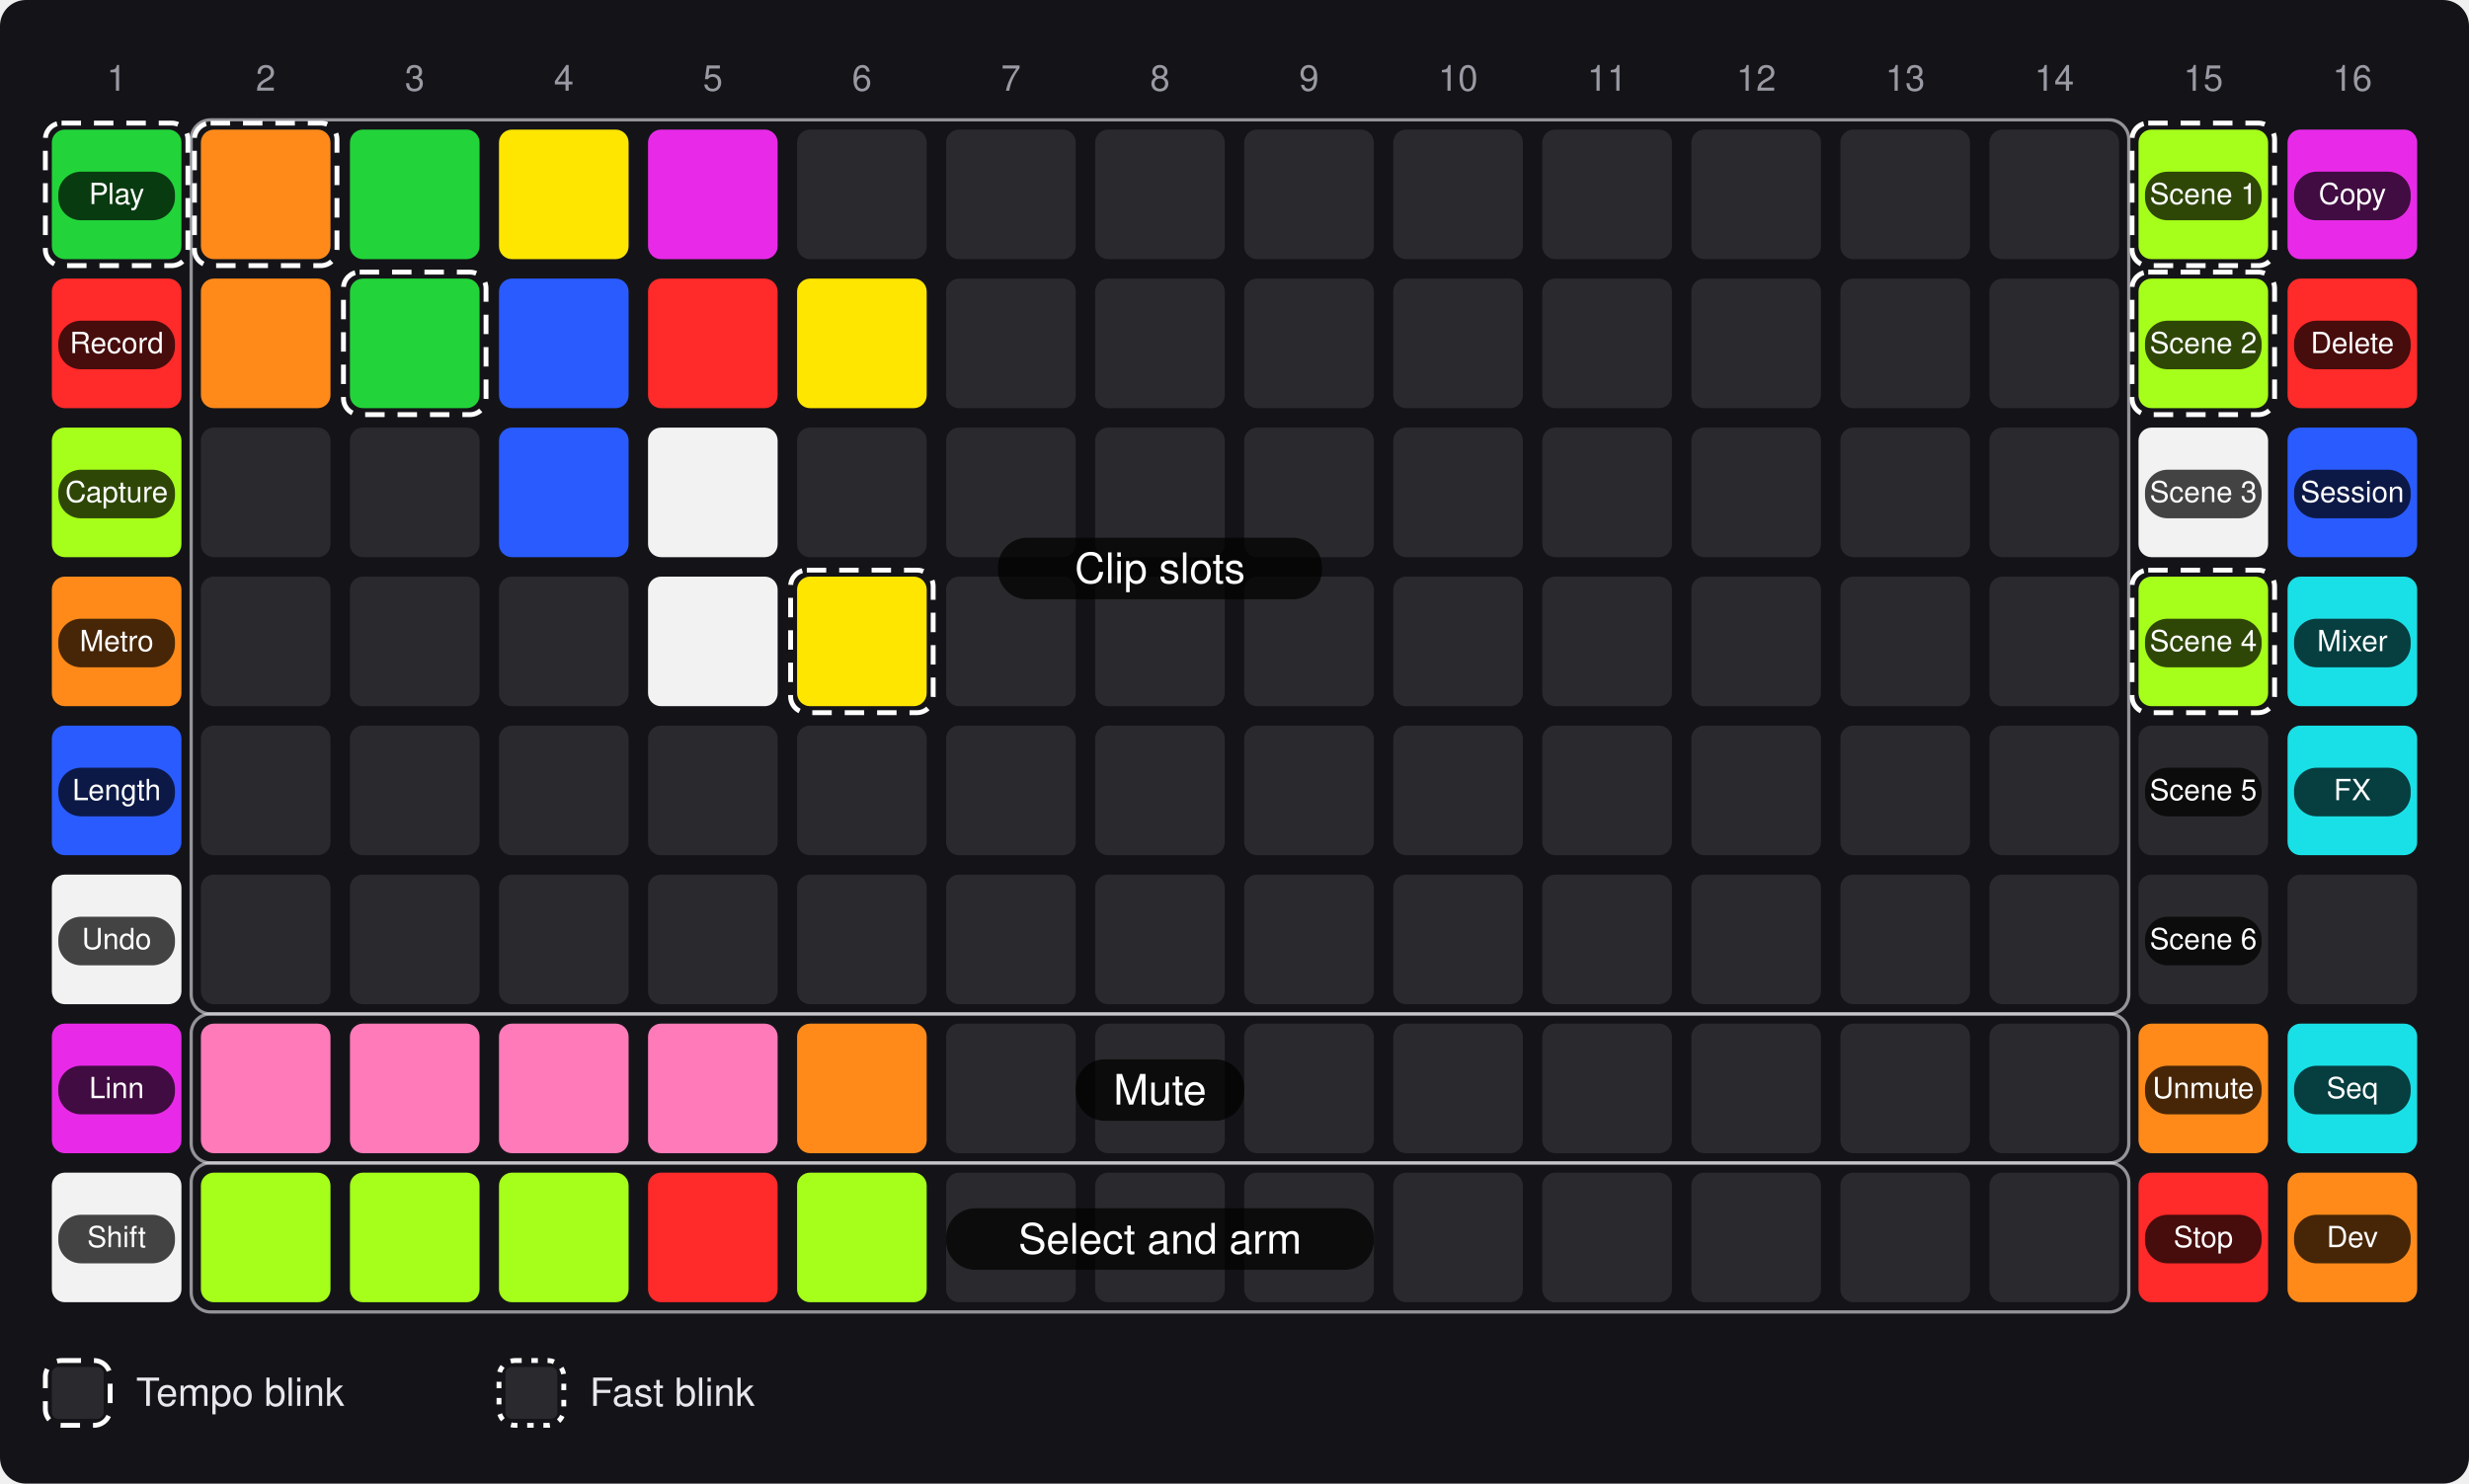
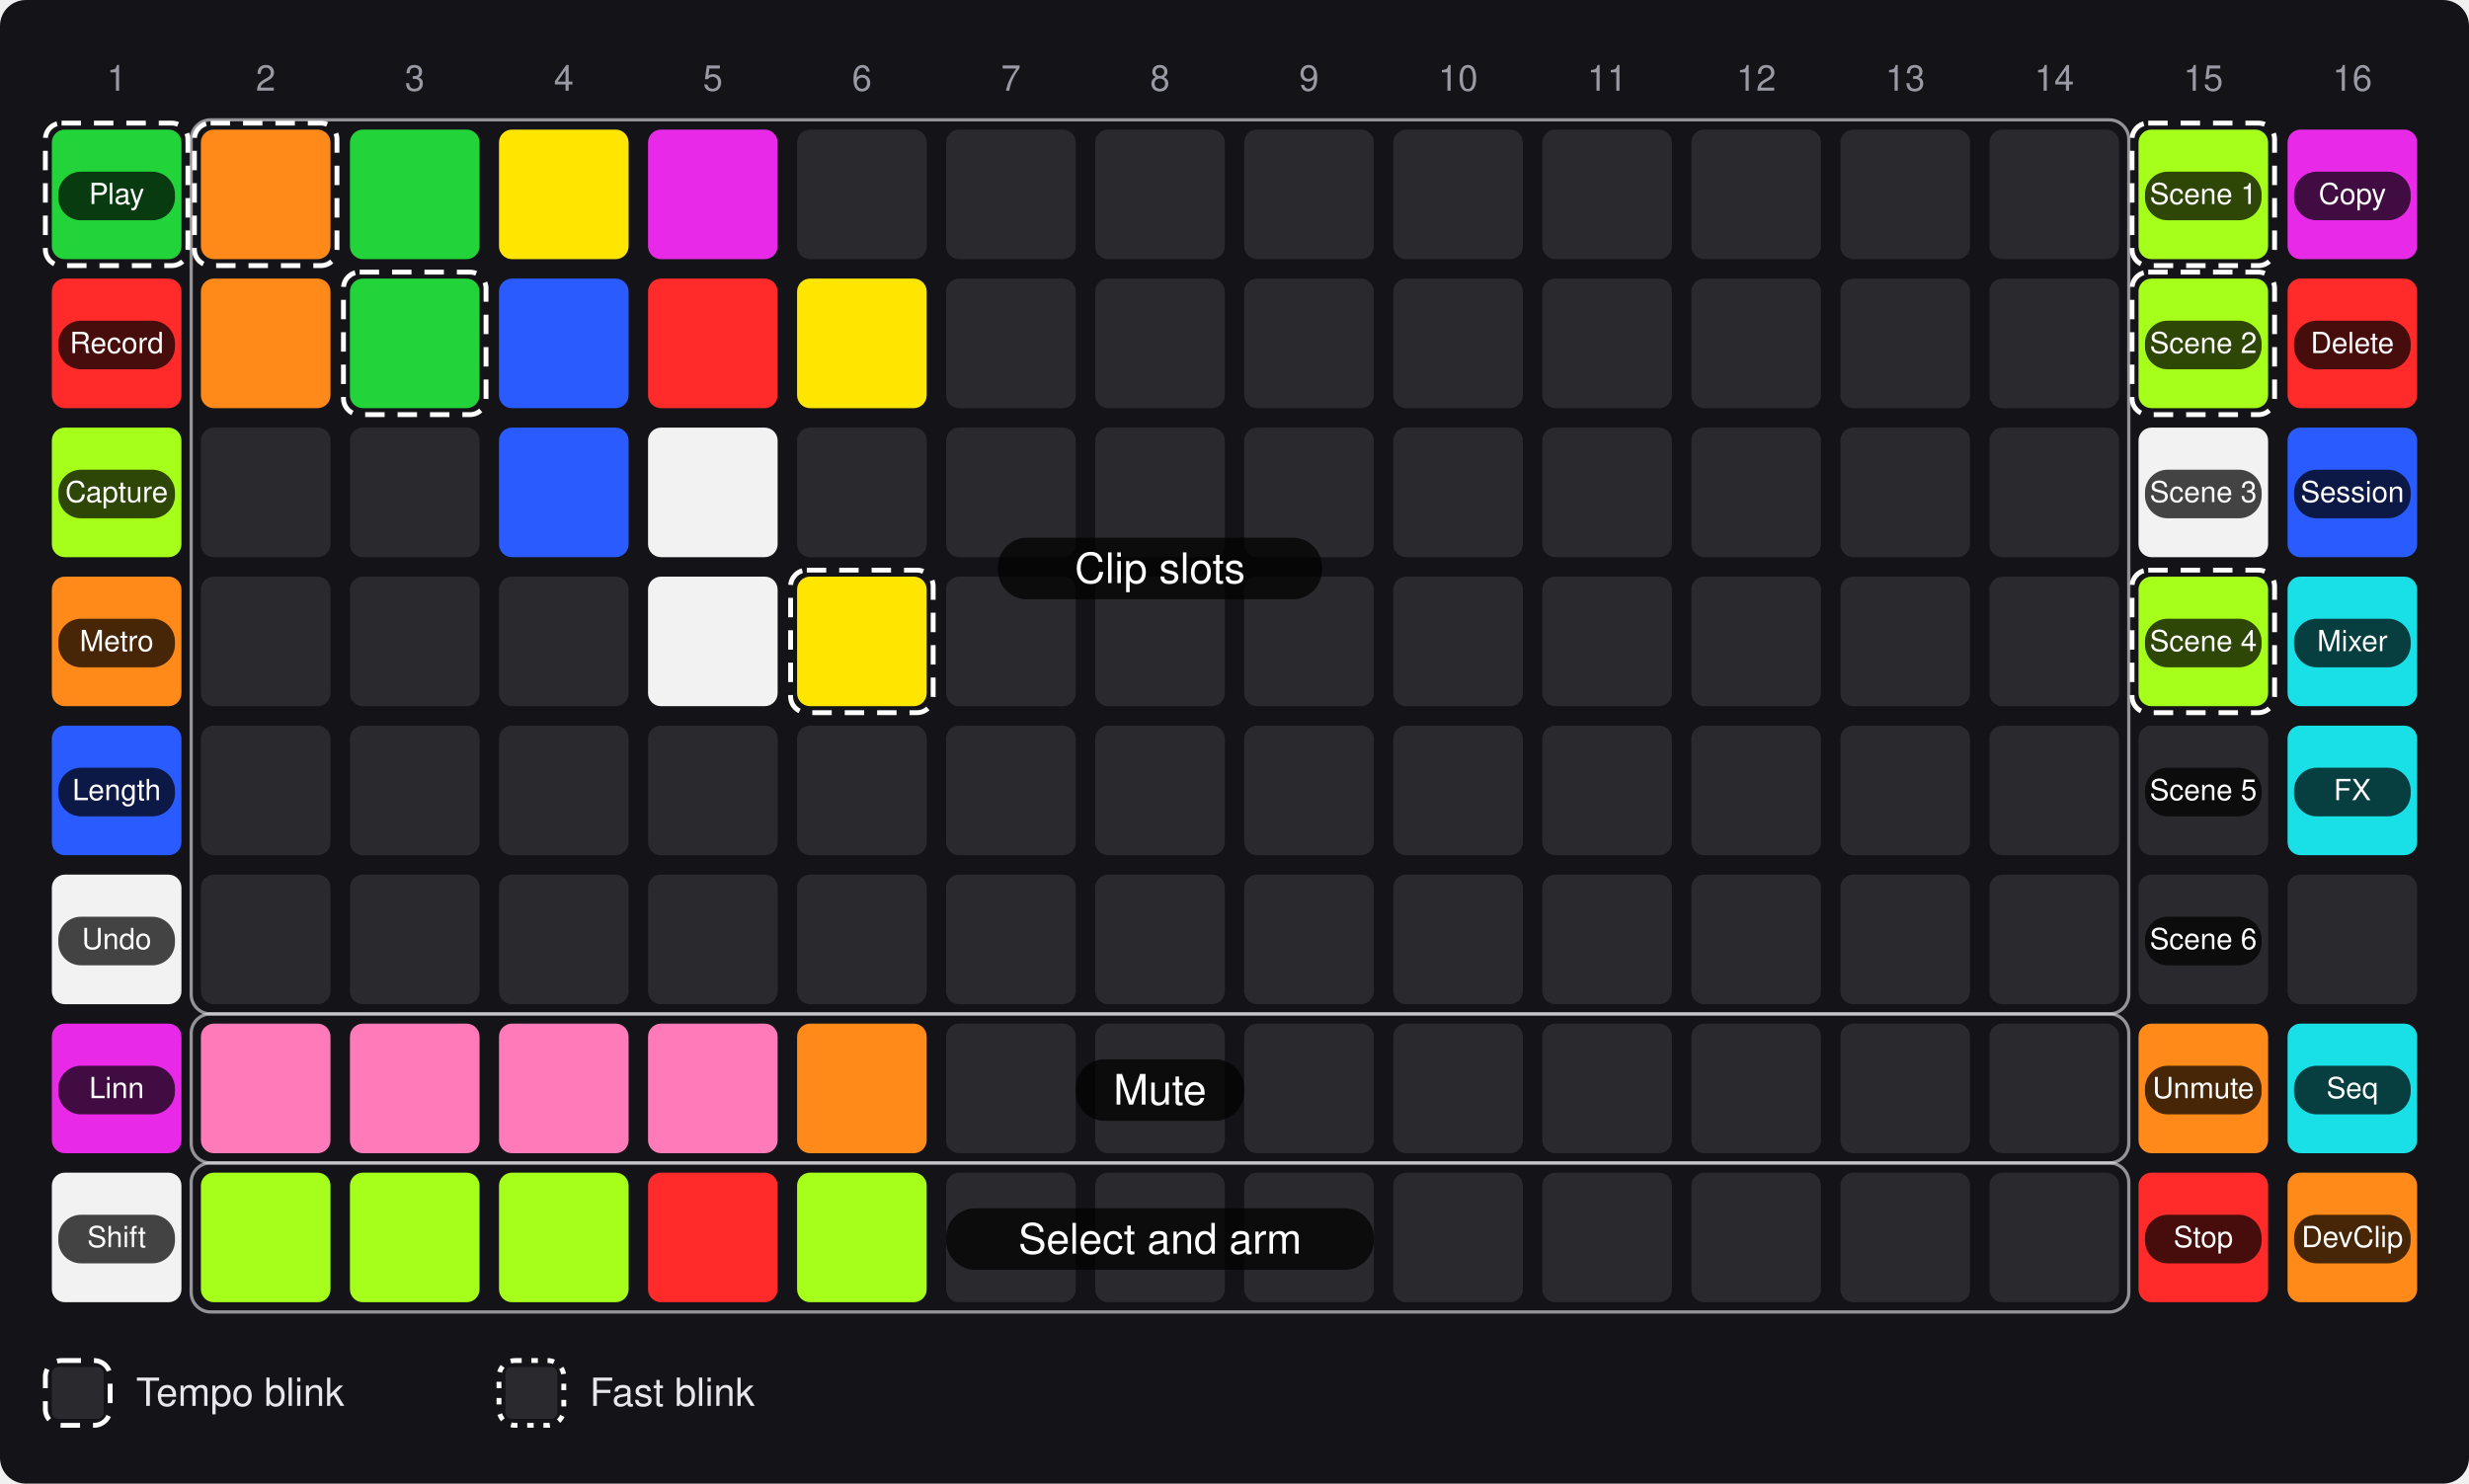
<svg xmlns="http://www.w3.org/2000/svg" width="762" height="458" viewBox="0 0 762 458" font-family="Helvetica, Arial, sans-serif">
  <rect x="0" y="0" width="762" height="458" rx="8" fill="#141418" />
  <text x="36" y="28" font-size="11" fill="#9a9aa4" text-anchor="middle">1</text>
  <text x="82" y="28" font-size="11" fill="#9a9aa4" text-anchor="middle">2</text>
  <text x="128" y="28" font-size="11" fill="#9a9aa4" text-anchor="middle">3</text>
  <text x="174" y="28" font-size="11" fill="#9a9aa4" text-anchor="middle">4</text>
  <text x="220" y="28" font-size="11" fill="#9a9aa4" text-anchor="middle">5</text>
  <text x="266" y="28" font-size="11" fill="#9a9aa4" text-anchor="middle">6</text>
  <text x="312" y="28" font-size="11" fill="#9a9aa4" text-anchor="middle">7</text>
  <text x="358" y="28" font-size="11" fill="#9a9aa4" text-anchor="middle">8</text>
  <text x="404" y="28" font-size="11" fill="#9a9aa4" text-anchor="middle">9</text>
  <text x="450" y="28" font-size="11" fill="#9a9aa4" text-anchor="middle">10</text>
  <text x="496" y="28" font-size="11" fill="#9a9aa4" text-anchor="middle">11</text>
  <text x="542" y="28" font-size="11" fill="#9a9aa4" text-anchor="middle">12</text>
  <text x="588" y="28" font-size="11" fill="#9a9aa4" text-anchor="middle">13</text>
  <text x="634" y="28" font-size="11" fill="#9a9aa4" text-anchor="middle">14</text>
  <text x="680" y="28" font-size="11" fill="#9a9aa4" text-anchor="middle">15</text>
  <text x="726" y="28" font-size="11" fill="#9a9aa4" text-anchor="middle">16</text>
  <rect x="16" y="40" width="40" height="40" rx="4" fill="#22d43a" />
  <rect x="14" y="38" width="44" height="44" rx="5" fill="none" stroke="#ffffff" stroke-width="1.5" stroke-dasharray="6 4" />
  <rect x="16" y="86" width="40" height="40" rx="4" fill="#ff2a2a" />
  <rect x="16" y="132" width="40" height="40" rx="4" fill="#a6ff1a" />
  <rect x="16" y="178" width="40" height="40" rx="4" fill="#ff8a1a" />
  <rect x="16" y="224" width="40" height="40" rx="4" fill="#2a5bff" />
  <rect x="16" y="270" width="40" height="40" rx="4" fill="#f2f2f2" />
  <rect x="16" y="316" width="40" height="40" rx="4" fill="#e82ae8" />
  <rect x="16" y="362" width="40" height="40" rx="4" fill="#f2f2f2" />
  <rect x="62" y="40" width="40" height="40" rx="4" fill="#ff8a1a" />
  <rect x="60" y="38" width="44" height="44" rx="5" fill="none" stroke="#ffffff" stroke-width="1.5" stroke-dasharray="6 4" />
  <rect x="62" y="86" width="40" height="40" rx="4" fill="#ff8a1a" />
  <rect x="62" y="132" width="40" height="40" rx="4" fill="#2a2a2e" />
  <rect x="62" y="178" width="40" height="40" rx="4" fill="#2a2a2e" />
  <rect x="62" y="224" width="40" height="40" rx="4" fill="#2a2a2e" />
  <rect x="62" y="270" width="40" height="40" rx="4" fill="#2a2a2e" />
  <rect x="62" y="316" width="40" height="40" rx="4" fill="#ff7ab8" />
  <rect x="62" y="362" width="40" height="40" rx="4" fill="#a6ff1a" />
  <rect x="108" y="40" width="40" height="40" rx="4" fill="#22d43a" />
  <rect x="108" y="86" width="40" height="40" rx="4" fill="#22d43a" />
  <rect x="106" y="84" width="44" height="44" rx="5" fill="none" stroke="#ffffff" stroke-width="1.5" stroke-dasharray="6 4" />
  <rect x="108" y="132" width="40" height="40" rx="4" fill="#2a2a2e" />
  <rect x="108" y="178" width="40" height="40" rx="4" fill="#2a2a2e" />
  <rect x="108" y="224" width="40" height="40" rx="4" fill="#2a2a2e" />
  <rect x="108" y="270" width="40" height="40" rx="4" fill="#2a2a2e" />
  <rect x="108" y="316" width="40" height="40" rx="4" fill="#ff7ab8" />
  <rect x="108" y="362" width="40" height="40" rx="4" fill="#a6ff1a" />
  <rect x="154" y="40" width="40" height="40" rx="4" fill="#ffe600" />
  <rect x="154" y="86" width="40" height="40" rx="4" fill="#2a5bff" />
  <rect x="154" y="132" width="40" height="40" rx="4" fill="#2a5bff" />
  <rect x="154" y="178" width="40" height="40" rx="4" fill="#2a2a2e" />
  <rect x="154" y="224" width="40" height="40" rx="4" fill="#2a2a2e" />
  <rect x="154" y="270" width="40" height="40" rx="4" fill="#2a2a2e" />
  <rect x="154" y="316" width="40" height="40" rx="4" fill="#ff7ab8" />
  <rect x="154" y="362" width="40" height="40" rx="4" fill="#a6ff1a" />
  <rect x="200" y="40" width="40" height="40" rx="4" fill="#e82ae8" />
  <rect x="200" y="86" width="40" height="40" rx="4" fill="#ff2a2a" />
  <rect x="200" y="132" width="40" height="40" rx="4" fill="#f2f2f2" />
  <rect x="200" y="178" width="40" height="40" rx="4" fill="#f2f2f2" />
  <rect x="200" y="224" width="40" height="40" rx="4" fill="#2a2a2e" />
  <rect x="200" y="270" width="40" height="40" rx="4" fill="#2a2a2e" />
  <rect x="200" y="316" width="40" height="40" rx="4" fill="#ff7ab8" />
  <rect x="200" y="362" width="40" height="40" rx="4" fill="#ff2a2a" />
  <rect x="246" y="40" width="40" height="40" rx="4" fill="#2a2a2e" />
  <rect x="246" y="86" width="40" height="40" rx="4" fill="#ffe600" />
  <rect x="246" y="132" width="40" height="40" rx="4" fill="#2a2a2e" />
  <rect x="246" y="178" width="40" height="40" rx="4" fill="#ffe600" />
  <rect x="244" y="176" width="44" height="44" rx="5" fill="none" stroke="#ffffff" stroke-width="1.5" stroke-dasharray="6 4" />
  <rect x="246" y="224" width="40" height="40" rx="4" fill="#2a2a2e" />
  <rect x="246" y="270" width="40" height="40" rx="4" fill="#2a2a2e" />
  <rect x="246" y="316" width="40" height="40" rx="4" fill="#ff8a1a" />
  <rect x="246" y="362" width="40" height="40" rx="4" fill="#a6ff1a" />
  <rect x="292" y="40" width="40" height="40" rx="4" fill="#2a2a2e" />
  <rect x="292" y="86" width="40" height="40" rx="4" fill="#2a2a2e" />
  <rect x="292" y="132" width="40" height="40" rx="4" fill="#2a2a2e" />
  <rect x="292" y="178" width="40" height="40" rx="4" fill="#2a2a2e" />
  <rect x="292" y="224" width="40" height="40" rx="4" fill="#2a2a2e" />
  <rect x="292" y="270" width="40" height="40" rx="4" fill="#2a2a2e" />
  <rect x="292" y="316" width="40" height="40" rx="4" fill="#2a2a2e" />
  <rect x="292" y="362" width="40" height="40" rx="4" fill="#2a2a2e" />
  <rect x="338" y="40" width="40" height="40" rx="4" fill="#2a2a2e" />
  <rect x="338" y="86" width="40" height="40" rx="4" fill="#2a2a2e" />
  <rect x="338" y="132" width="40" height="40" rx="4" fill="#2a2a2e" />
  <rect x="338" y="178" width="40" height="40" rx="4" fill="#2a2a2e" />
  <rect x="338" y="224" width="40" height="40" rx="4" fill="#2a2a2e" />
  <rect x="338" y="270" width="40" height="40" rx="4" fill="#2a2a2e" />
  <rect x="338" y="316" width="40" height="40" rx="4" fill="#2a2a2e" />
  <rect x="338" y="362" width="40" height="40" rx="4" fill="#2a2a2e" />
  <rect x="384" y="40" width="40" height="40" rx="4" fill="#2a2a2e" />
  <rect x="384" y="86" width="40" height="40" rx="4" fill="#2a2a2e" />
  <rect x="384" y="132" width="40" height="40" rx="4" fill="#2a2a2e" />
  <rect x="384" y="178" width="40" height="40" rx="4" fill="#2a2a2e" />
  <rect x="384" y="224" width="40" height="40" rx="4" fill="#2a2a2e" />
  <rect x="384" y="270" width="40" height="40" rx="4" fill="#2a2a2e" />
  <rect x="384" y="316" width="40" height="40" rx="4" fill="#2a2a2e" />
  <rect x="384" y="362" width="40" height="40" rx="4" fill="#2a2a2e" />
  <rect x="430" y="40" width="40" height="40" rx="4" fill="#2a2a2e" />
  <rect x="430" y="86" width="40" height="40" rx="4" fill="#2a2a2e" />
  <rect x="430" y="132" width="40" height="40" rx="4" fill="#2a2a2e" />
  <rect x="430" y="178" width="40" height="40" rx="4" fill="#2a2a2e" />
  <rect x="430" y="224" width="40" height="40" rx="4" fill="#2a2a2e" />
  <rect x="430" y="270" width="40" height="40" rx="4" fill="#2a2a2e" />
  <rect x="430" y="316" width="40" height="40" rx="4" fill="#2a2a2e" />
  <rect x="430" y="362" width="40" height="40" rx="4" fill="#2a2a2e" />
  <rect x="476" y="40" width="40" height="40" rx="4" fill="#2a2a2e" />
  <rect x="476" y="86" width="40" height="40" rx="4" fill="#2a2a2e" />
  <rect x="476" y="132" width="40" height="40" rx="4" fill="#2a2a2e" />
  <rect x="476" y="178" width="40" height="40" rx="4" fill="#2a2a2e" />
  <rect x="476" y="224" width="40" height="40" rx="4" fill="#2a2a2e" />
  <rect x="476" y="270" width="40" height="40" rx="4" fill="#2a2a2e" />
  <rect x="476" y="316" width="40" height="40" rx="4" fill="#2a2a2e" />
  <rect x="476" y="362" width="40" height="40" rx="4" fill="#2a2a2e" />
  <rect x="522" y="40" width="40" height="40" rx="4" fill="#2a2a2e" />
  <rect x="522" y="86" width="40" height="40" rx="4" fill="#2a2a2e" />
  <rect x="522" y="132" width="40" height="40" rx="4" fill="#2a2a2e" />
  <rect x="522" y="178" width="40" height="40" rx="4" fill="#2a2a2e" />
  <rect x="522" y="224" width="40" height="40" rx="4" fill="#2a2a2e" />
  <rect x="522" y="270" width="40" height="40" rx="4" fill="#2a2a2e" />
  <rect x="522" y="316" width="40" height="40" rx="4" fill="#2a2a2e" />
  <rect x="522" y="362" width="40" height="40" rx="4" fill="#2a2a2e" />
  <rect x="568" y="40" width="40" height="40" rx="4" fill="#2a2a2e" />
  <rect x="568" y="86" width="40" height="40" rx="4" fill="#2a2a2e" />
  <rect x="568" y="132" width="40" height="40" rx="4" fill="#2a2a2e" />
  <rect x="568" y="178" width="40" height="40" rx="4" fill="#2a2a2e" />
  <rect x="568" y="224" width="40" height="40" rx="4" fill="#2a2a2e" />
  <rect x="568" y="270" width="40" height="40" rx="4" fill="#2a2a2e" />
  <rect x="568" y="316" width="40" height="40" rx="4" fill="#2a2a2e" />
  <rect x="568" y="362" width="40" height="40" rx="4" fill="#2a2a2e" />
  <rect x="614" y="40" width="40" height="40" rx="4" fill="#2a2a2e" />
  <rect x="614" y="86" width="40" height="40" rx="4" fill="#2a2a2e" />
  <rect x="614" y="132" width="40" height="40" rx="4" fill="#2a2a2e" />
  <rect x="614" y="178" width="40" height="40" rx="4" fill="#2a2a2e" />
  <rect x="614" y="224" width="40" height="40" rx="4" fill="#2a2a2e" />
  <rect x="614" y="270" width="40" height="40" rx="4" fill="#2a2a2e" />
  <rect x="614" y="316" width="40" height="40" rx="4" fill="#2a2a2e" />
  <rect x="614" y="362" width="40" height="40" rx="4" fill="#2a2a2e" />
  <rect x="660" y="40" width="40" height="40" rx="4" fill="#a6ff1a" />
  <rect x="658" y="38" width="44" height="44" rx="5" fill="none" stroke="#ffffff" stroke-width="1.5" stroke-dasharray="6 4" />
  <rect x="660" y="86" width="40" height="40" rx="4" fill="#a6ff1a" />
  <rect x="658" y="84" width="44" height="44" rx="5" fill="none" stroke="#ffffff" stroke-width="1.5" stroke-dasharray="6 4" />
  <rect x="660" y="132" width="40" height="40" rx="4" fill="#f2f2f2" />
  <rect x="660" y="178" width="40" height="40" rx="4" fill="#a6ff1a" />
  <rect x="658" y="176" width="44" height="44" rx="5" fill="none" stroke="#ffffff" stroke-width="1.5" stroke-dasharray="6 4" />
  <rect x="660" y="224" width="40" height="40" rx="4" fill="#2a2a2e" />
  <rect x="660" y="270" width="40" height="40" rx="4" fill="#2a2a2e" />
  <rect x="660" y="316" width="40" height="40" rx="4" fill="#ff8a1a" />
  <rect x="660" y="362" width="40" height="40" rx="4" fill="#ff2a2a" />
  <rect x="706" y="40" width="40" height="40" rx="4" fill="#e82ae8" />
  <rect x="706" y="86" width="40" height="40" rx="4" fill="#ff2a2a" />
  <rect x="706" y="132" width="40" height="40" rx="4" fill="#2a5bff" />
  <rect x="706" y="178" width="40" height="40" rx="4" fill="#19e0e6" />
  <rect x="706" y="224" width="40" height="40" rx="4" fill="#19e0e6" />
  <rect x="706" y="270" width="40" height="40" rx="4" fill="#2a2a2e" />
  <rect x="706" y="316" width="40" height="40" rx="4" fill="#19e0e6" />
  <rect x="706" y="362" width="40" height="40" rx="4" fill="#ff8a1a" />
  <rect x="18" y="53" width="36" height="15" rx="7" fill="#000000" fill-opacity="0.72" />
  <text x="36" y="63" font-size="9" fill="#ffffff" text-anchor="middle">Play</text>
  <rect x="18" y="99" width="36" height="15" rx="7" fill="#000000" fill-opacity="0.72" />
  <text x="36" y="109" font-size="9" fill="#ffffff" text-anchor="middle">Record</text>
  <rect x="18" y="145" width="36" height="15" rx="7" fill="#000000" fill-opacity="0.72" />
  <text x="36" y="155" font-size="9" fill="#ffffff" text-anchor="middle">Capture</text>
  <rect x="18" y="191" width="36" height="15" rx="7" fill="#000000" fill-opacity="0.72" />
  <text x="36" y="201" font-size="9" fill="#ffffff" text-anchor="middle">Metro</text>
  <rect x="18" y="237" width="36" height="15" rx="7" fill="#000000" fill-opacity="0.72" />
  <text x="36" y="247" font-size="9" fill="#ffffff" text-anchor="middle">Length</text>
  <rect x="18" y="283" width="36" height="15" rx="7" fill="#000000" fill-opacity="0.72" />
  <text x="36" y="293" font-size="9" fill="#ffffff" text-anchor="middle">Undo</text>
  <rect x="18" y="329" width="36" height="15" rx="7" fill="#000000" fill-opacity="0.72" />
  <text x="36" y="339" font-size="9" fill="#ffffff" text-anchor="middle">Linn</text>
  <rect x="18" y="375" width="36" height="15" rx="7" fill="#000000" fill-opacity="0.72" />
  <text x="36" y="385" font-size="9" fill="#ffffff" text-anchor="middle">Shift</text>
  <rect x="662" y="53" width="36" height="15" rx="7" fill="#000000" fill-opacity="0.72" />
  <text x="680" y="63" font-size="9" fill="#ffffff" text-anchor="middle">Scene 1</text>
  <rect x="662" y="99" width="36" height="15" rx="7" fill="#000000" fill-opacity="0.72" />
  <text x="680" y="109" font-size="9" fill="#ffffff" text-anchor="middle">Scene 2</text>
  <rect x="662" y="145" width="36" height="15" rx="7" fill="#000000" fill-opacity="0.72" />
  <text x="680" y="155" font-size="9" fill="#ffffff" text-anchor="middle">Scene 3</text>
  <rect x="662" y="191" width="36" height="15" rx="7" fill="#000000" fill-opacity="0.72" />
  <text x="680" y="201" font-size="9" fill="#ffffff" text-anchor="middle">Scene 4</text>
  <rect x="662" y="237" width="36" height="15" rx="7" fill="#000000" fill-opacity="0.72" />
  <text x="680" y="247" font-size="9" fill="#ffffff" text-anchor="middle">Scene 5</text>
  <rect x="662" y="283" width="36" height="15" rx="7" fill="#000000" fill-opacity="0.72" />
  <text x="680" y="293" font-size="9" fill="#ffffff" text-anchor="middle">Scene 6</text>
  <rect x="662" y="329" width="36" height="15" rx="7" fill="#000000" fill-opacity="0.72" />
  <text x="680" y="339" font-size="9" fill="#ffffff" text-anchor="middle">Unmute</text>
  <rect x="662" y="375" width="36" height="15" rx="7" fill="#000000" fill-opacity="0.72" />
  <text x="680" y="385" font-size="9" fill="#ffffff" text-anchor="middle">Stop</text>
  <rect x="708" y="53" width="36" height="15" rx="7" fill="#000000" fill-opacity="0.72" />
  <text x="726" y="63" font-size="9" fill="#ffffff" text-anchor="middle">Copy</text>
  <rect x="708" y="99" width="36" height="15" rx="7" fill="#000000" fill-opacity="0.72" />
  <text x="726" y="109" font-size="9" fill="#ffffff" text-anchor="middle">Delete</text>
  <rect x="708" y="145" width="36" height="15" rx="7" fill="#000000" fill-opacity="0.72" />
  <text x="726" y="155" font-size="9" fill="#ffffff" text-anchor="middle">Session</text>
  <rect x="708" y="191" width="36" height="15" rx="7" fill="#000000" fill-opacity="0.72" />
  <text x="726" y="201" font-size="9" fill="#ffffff" text-anchor="middle">Mixer</text>
  <rect x="708" y="237" width="36" height="15" rx="7" fill="#000000" fill-opacity="0.72" />
  <text x="726" y="247" font-size="9" fill="#ffffff" text-anchor="middle">FX</text>
  <rect x="708" y="329" width="36" height="15" rx="7" fill="#000000" fill-opacity="0.72" />
  <text x="726" y="339" font-size="9" fill="#ffffff" text-anchor="middle">Seq</text>
  <rect x="708" y="375" width="36" height="15" rx="7" fill="#000000" fill-opacity="0.72" />
-   <text x="726" y="385" font-size="9" fill="#ffffff" text-anchor="middle">Dev</text>
+   <text x="726" y="385" font-size="9" fill="#ffffff" text-anchor="middle">DevClip</text>
  <rect x="59" y="37" width="598" height="276" rx="6" fill="none" stroke="#e8e8ec" stroke-width="1" stroke-opacity="0.6" />
  <rect x="308" y="166" width="100" height="19" rx="9" fill="#000000" fill-opacity="0.72" />
  <text x="358" y="180" font-size="13" fill="#ffffff" text-anchor="middle">Clip slots</text>
  <rect x="59" y="313" width="598" height="46" rx="6" fill="none" stroke="#e8e8ec" stroke-width="1" stroke-opacity="0.6" />
  <rect x="332" y="327" width="52" height="19" rx="9" fill="#000000" fill-opacity="0.72" />
  <text x="358" y="341" font-size="13" fill="#ffffff" text-anchor="middle">Mute</text>
  <rect x="59" y="359" width="598" height="46" rx="6" fill="none" stroke="#e8e8ec" stroke-width="1" stroke-opacity="0.6" />
  <rect x="292" y="373" width="132" height="19" rx="9" fill="#000000" fill-opacity="0.72" />
  <text x="358" y="387" font-size="13" fill="#ffffff" text-anchor="middle">Select and arm</text>
  <rect x="16" y="422" width="16" height="16" rx="2" fill="#2a2a2e" />
  <rect x="14" y="420" width="20" height="20" rx="5" fill="none" stroke="#ffffff" stroke-width="1.5" stroke-dasharray="6 4" />
  <text x="42" y="434" font-size="12" fill="#e8e8ec">Tempo blink</text>
  <rect x="156" y="422" width="16" height="16" rx="2" fill="#2a2a2e" />
  <rect x="154" y="420" width="20" height="20" rx="5" fill="none" stroke="#ffffff" stroke-width="1.5" stroke-dasharray="2 3" />
  <text x="182" y="434" font-size="12" fill="#e8e8ec">Fast blink</text>
</svg>
